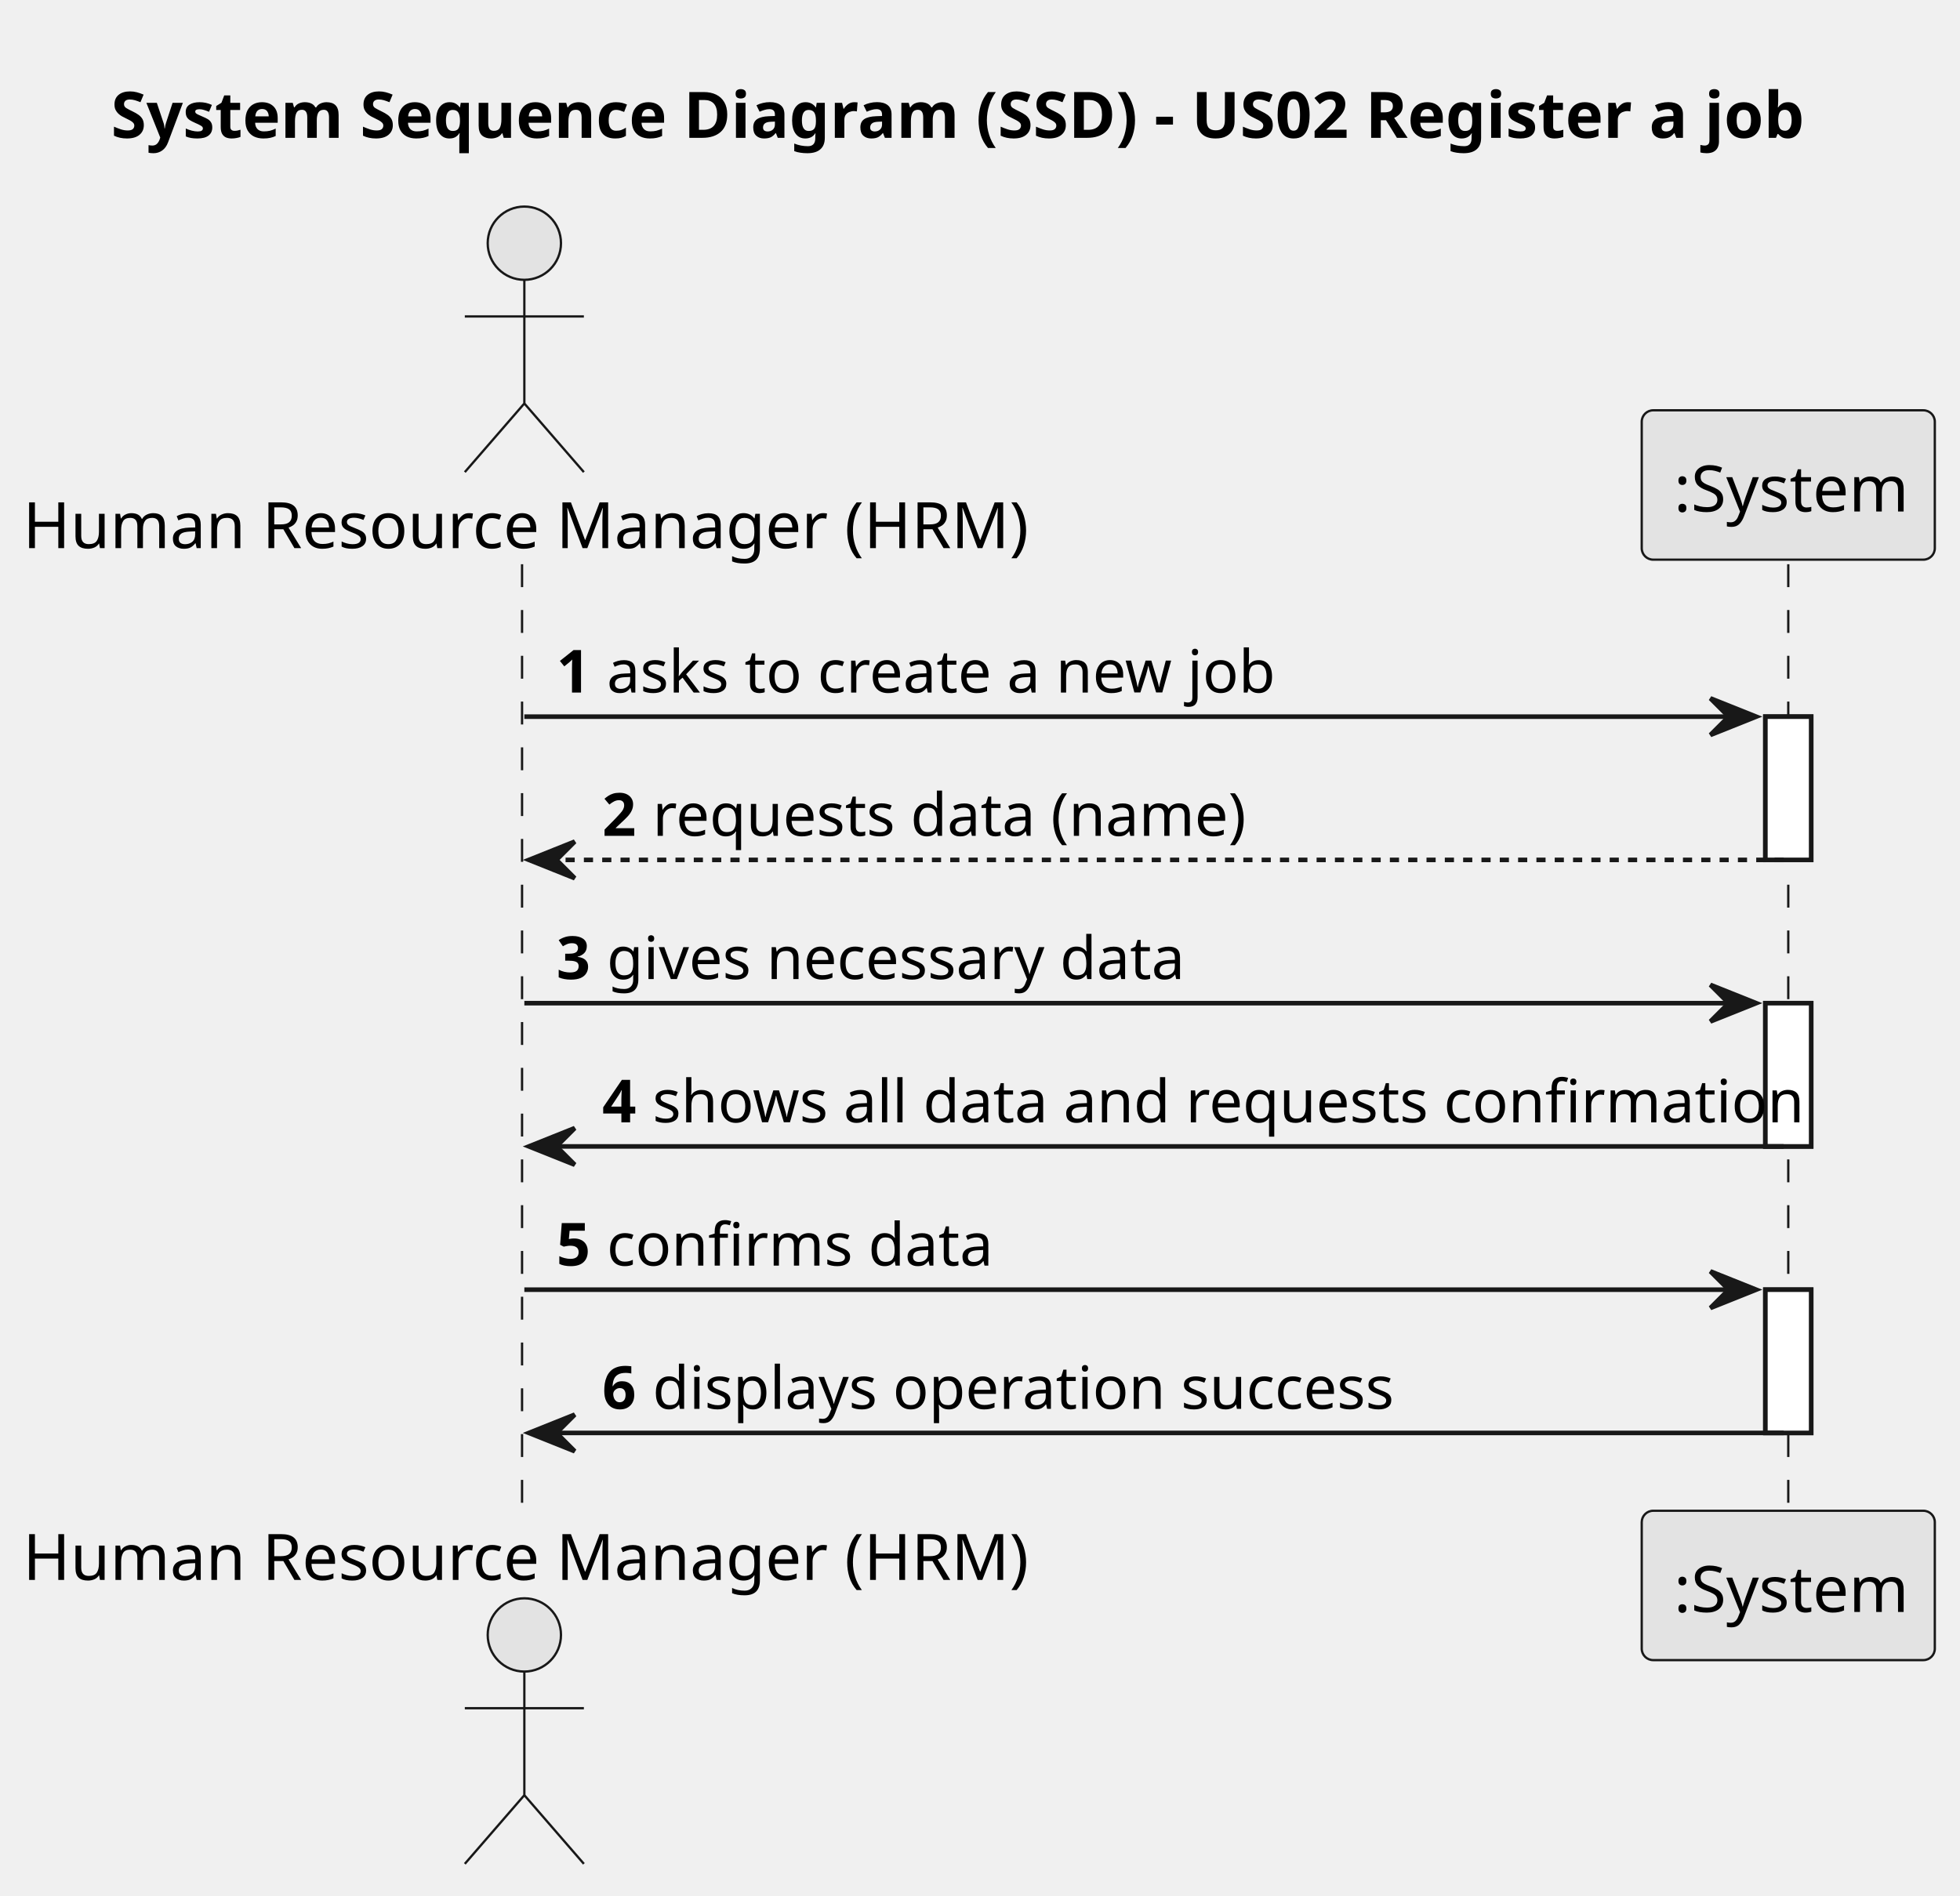
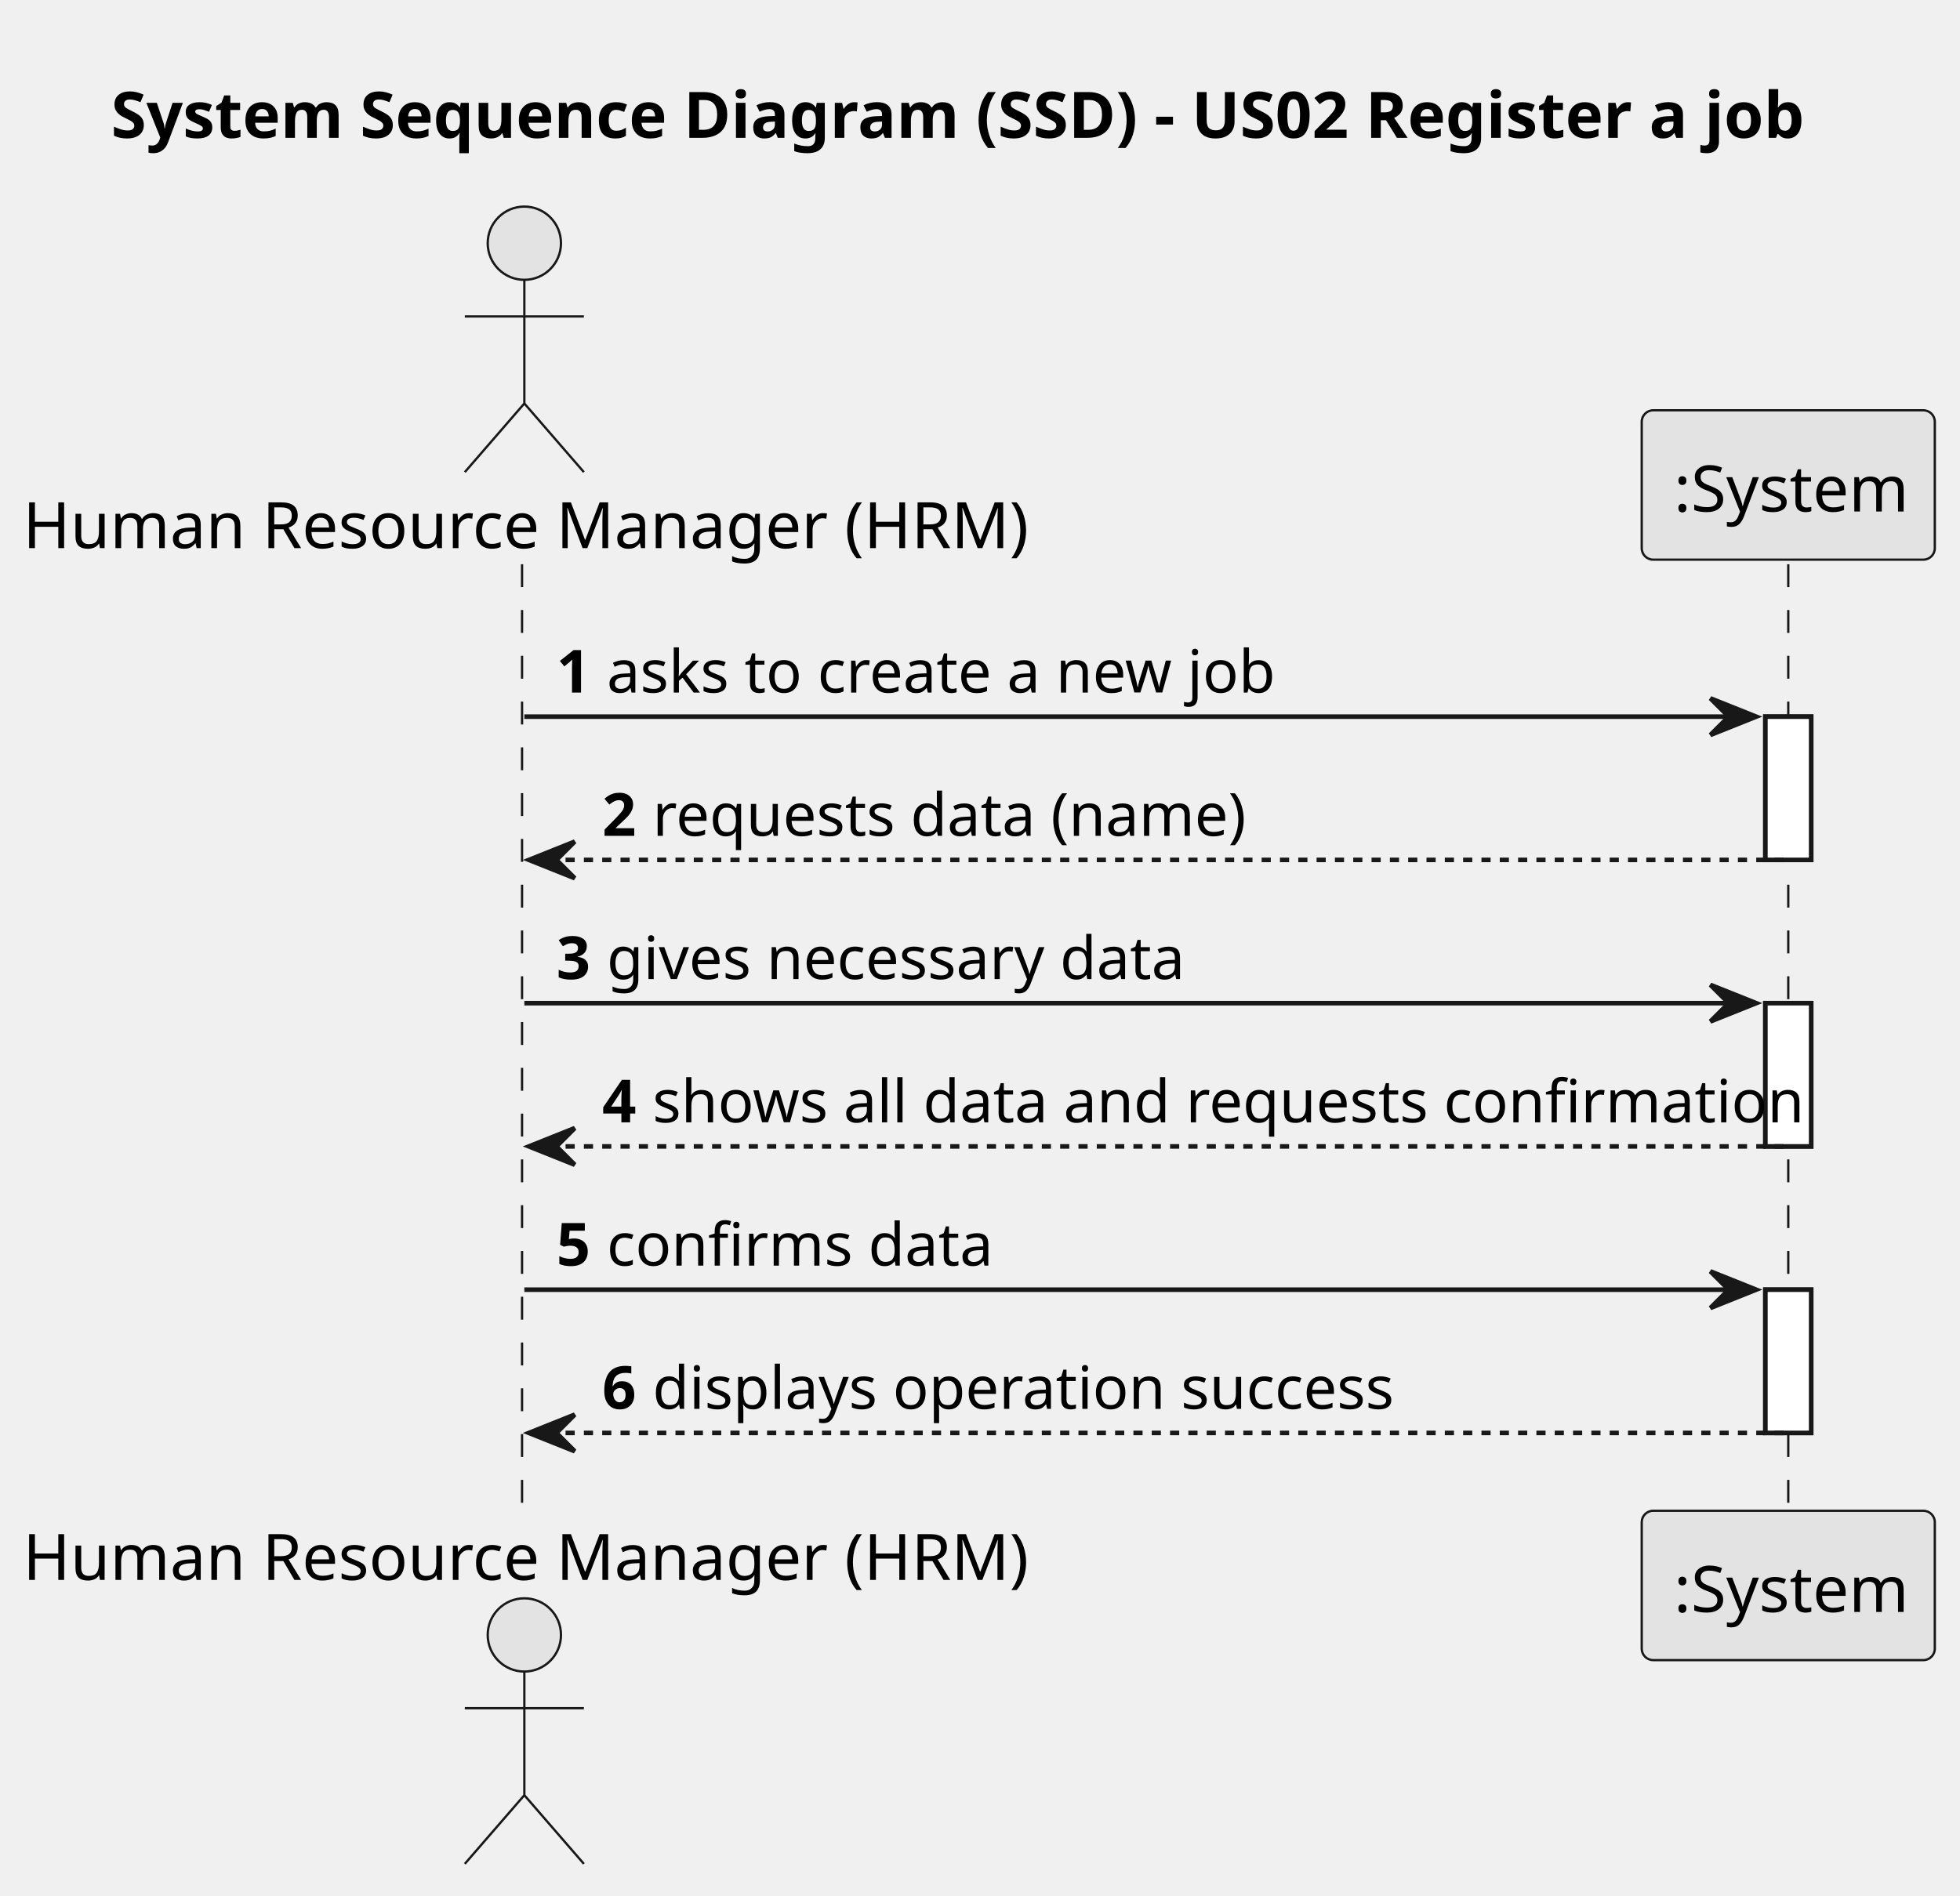
<svg xmlns="http://www.w3.org/2000/svg" contentStyleType="text/css" height="414px" preserveAspectRatio="none" style="width:428px;height:414px;background:#FFFFFF;" version="1.1" viewBox="0 0 428 414" width="428px" zoomAndPan="magnify">
  <defs />
  <g>
    <text fill="#000000" font-family="sans-serif" font-size="14" font-weight="bold" lengthAdjust="spacing" textLength="378" x="24.25" y="30.107">System Sequence Diagram (SSD) - US02 Register a job</text>
    <rect fill="#FFFFFF" height="31.291" style="stroke:#181818;stroke-width:1.0;" width="10" x="385.5" y="156.533" />
    <rect fill="#FFFFFF" height="31.291" style="stroke:#181818;stroke-width:1.0;" width="10" x="385.5" y="219.115" />
    <rect fill="#FFFFFF" height="31.291" style="stroke:#181818;stroke-width:1.0;" width="10" x="385.5" y="281.697" />
    <line style="stroke:#181818;stroke-width:0.5;stroke-dasharray:5.0,5.0;" x1="114" x2="114" y1="123.242" y2="330.988" />
    <line style="stroke:#181818;stroke-width:0.5;stroke-dasharray:5.0,5.0;" x1="390.5" x2="390.5" y1="123.242" y2="330.988" />
    <text fill="#000000" font-family="sans-serif" font-size="14" lengthAdjust="spacing" textLength="213" x="5" y="119.728">Human Resource Manager (HRM)</text>
    <ellipse cx="114.5" cy="53.121" fill="#E3E3E3" rx="8" ry="8" style="stroke:#181818;stroke-width:0.5;" />
    <path d="M114.5,61.121 L114.5,88.121 M101.5,69.121 L127.5,69.121 M114.5,88.121 L101.5,103.121 M114.5,88.121 L127.5,103.121 " fill="none" style="stroke:#181818;stroke-width:0.5;" />
    <text fill="#000000" font-family="sans-serif" font-size="14" lengthAdjust="spacing" textLength="213" x="5" y="345.096">Human Resource Manager (HRM)</text>
    <ellipse cx="114.5" cy="357.109" fill="#E3E3E3" rx="8" ry="8" style="stroke:#181818;stroke-width:0.5;" />
    <path d="M114.5,365.109 L114.5,392.109 M101.5,373.109 L127.5,373.109 M114.5,392.109 L101.5,407.109 M114.5,392.109 L127.5,407.109 " fill="none" style="stroke:#181818;stroke-width:0.5;" />
    <rect fill="#E3E3E3" height="32.621" rx="2.5" ry="2.5" style="stroke:#181818;stroke-width:0.5;" width="64" x="358.5" y="89.621" />
    <text fill="#000000" font-family="sans-serif" font-size="14" lengthAdjust="spacing" textLength="50" x="365.5" y="111.728">:System</text>
    <rect fill="#E3E3E3" height="32.621" rx="2.5" ry="2.5" style="stroke:#181818;stroke-width:0.5;" width="64" x="358.5" y="329.988" />
    <text fill="#000000" font-family="sans-serif" font-size="14" lengthAdjust="spacing" textLength="50" x="365.5" y="352.096">:System</text>
    <rect fill="#FFFFFF" height="31.291" style="stroke:#181818;stroke-width:1.0;" width="10" x="385.5" y="156.533" />
    <rect fill="#FFFFFF" height="31.291" style="stroke:#181818;stroke-width:1.0;" width="10" x="385.5" y="219.115" />
    <rect fill="#FFFFFF" height="31.291" style="stroke:#181818;stroke-width:1.0;" width="10" x="385.5" y="281.697" />
    <polygon fill="#181818" points="373.5,152.533,383.5,156.533,373.5,160.533,377.5,156.533" style="stroke:#181818;stroke-width:1.0;" />
    <line style="stroke:#181818;stroke-width:1.0;" x1="114.5" x2="379.5" y1="156.533" y2="156.533" />
    <text fill="#000000" font-family="sans-serif" font-size="13" font-weight="bold" lengthAdjust="spacing" textLength="7" x="121.5" y="151.27">1</text>
    <text fill="#000000" font-family="sans-serif" font-size="13" lengthAdjust="spacing" textLength="142" x="132.5" y="151.27">asks to create a new job</text>
    <polygon fill="#181818" points="125.5,183.824,115.5,187.824,125.5,191.824,121.5,187.824" style="stroke:#181818;stroke-width:1.0;" />
    <line style="stroke:#181818;stroke-width:1.0;stroke-dasharray:2.0,2.0;" x1="119.5" x2="389.5" y1="187.824" y2="187.824" />
    <text fill="#000000" font-family="sans-serif" font-size="13" font-weight="bold" lengthAdjust="spacing" textLength="7" x="131.5" y="182.561">2</text>
    <text fill="#000000" font-family="sans-serif" font-size="13" lengthAdjust="spacing" textLength="123" x="142.5" y="182.561">requests data (name)</text>
    <polygon fill="#181818" points="373.5,215.115,383.5,219.115,373.5,223.115,377.5,219.115" style="stroke:#181818;stroke-width:1.0;" />
    <line style="stroke:#181818;stroke-width:1.0;" x1="114.5" x2="379.5" y1="219.115" y2="219.115" />
    <text fill="#000000" font-family="sans-serif" font-size="13" font-weight="bold" lengthAdjust="spacing" textLength="7" x="121.5" y="213.852">3</text>
    <text fill="#000000" font-family="sans-serif" font-size="13" lengthAdjust="spacing" textLength="122" x="132.5" y="213.852">gives necessary data</text>
    <polygon fill="#181818" points="125.5,246.406,115.5,250.406,125.5,254.406,121.5,250.406" style="stroke:#181818;stroke-width:1.0;" />
-     <line style="stroke:#181818;stroke-width:1.0;" x1="119.5" x2="389.5" y1="250.406" y2="250.406" />
+     <line style="stroke:#181818;stroke-width:1.0;stroke-dasharray:2.0,2.0;" x1="119.5" x2="389.5" y1="250.406" y2="250.406" />
    <text fill="#000000" font-family="sans-serif" font-size="13" font-weight="bold" lengthAdjust="spacing" textLength="7" x="131.5" y="245.144">4</text>
    <text fill="#000000" font-family="sans-serif" font-size="13" lengthAdjust="spacing" textLength="236" x="142.5" y="245.144">shows all data and requests confirmation</text>
    <polygon fill="#181818" points="373.5,277.697,383.5,281.697,373.5,285.697,377.5,281.697" style="stroke:#181818;stroke-width:1.0;" />
    <line style="stroke:#181818;stroke-width:1.0;" x1="114.5" x2="379.5" y1="281.697" y2="281.697" />
    <text fill="#000000" font-family="sans-serif" font-size="13" font-weight="bold" lengthAdjust="spacing" textLength="7" x="121.5" y="276.435">5</text>
    <text fill="#000000" font-family="sans-serif" font-size="13" lengthAdjust="spacing" textLength="78" x="132.5" y="276.435">confirms data</text>
    <polygon fill="#181818" points="125.5,308.988,115.5,312.988,125.5,316.988,121.5,312.988" style="stroke:#181818;stroke-width:1.0;" />
-     <line style="stroke:#181818;stroke-width:1.0;" x1="119.5" x2="389.5" y1="312.988" y2="312.988" />
+     <line style="stroke:#181818;stroke-width:1.0;stroke-dasharray:2.0,2.0;" x1="119.5" x2="389.5" y1="312.988" y2="312.988" />
    <text fill="#000000" font-family="sans-serif" font-size="13" font-weight="bold" lengthAdjust="spacing" textLength="7" x="131.5" y="307.726">6</text>
    <text fill="#000000" font-family="sans-serif" font-size="13" lengthAdjust="spacing" textLength="158" x="142.5" y="307.726">displays operation success</text>
  </g>
</svg>
